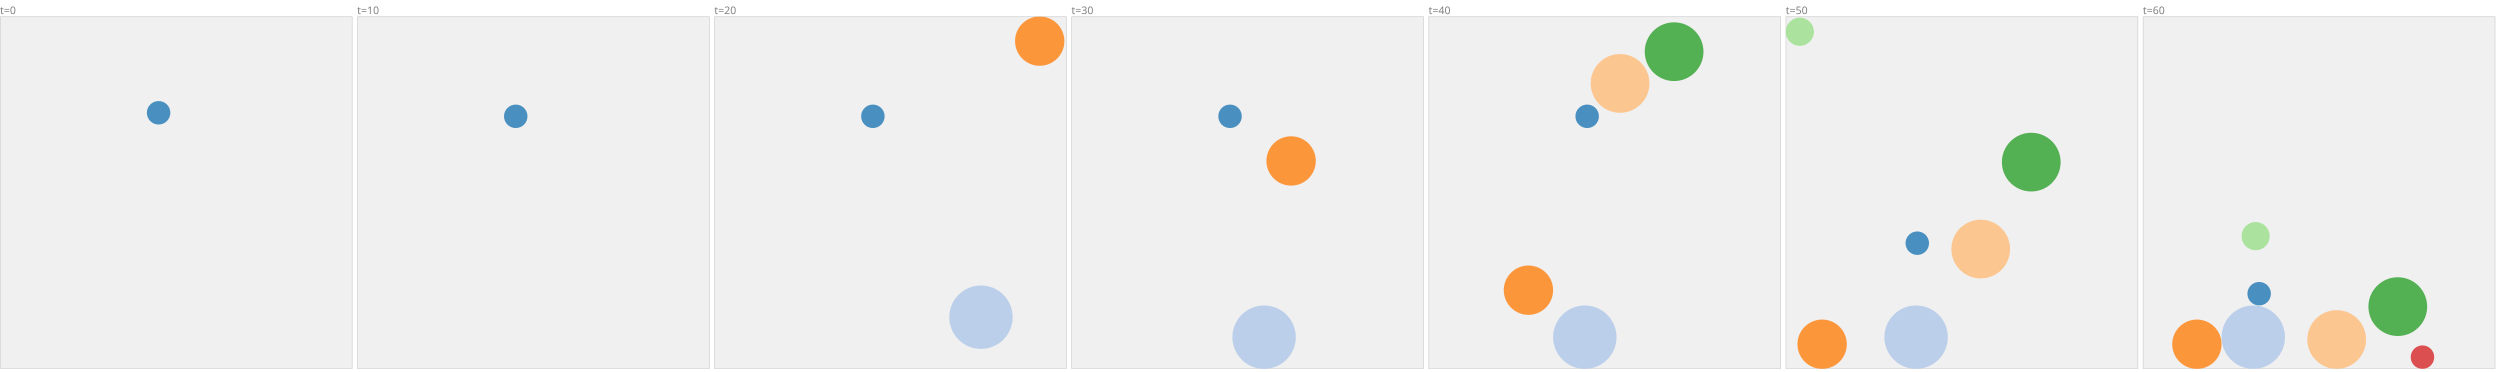
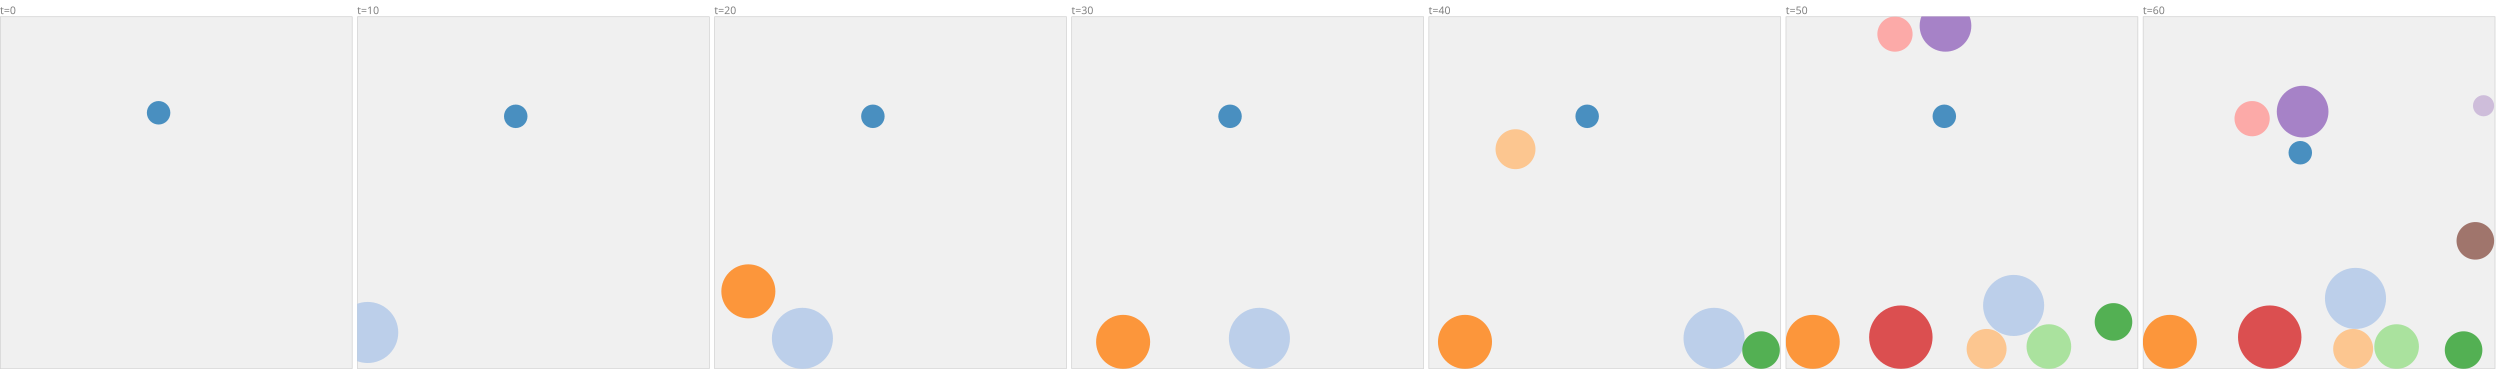
<svg xmlns="http://www.w3.org/2000/svg" width="2128" height="316">
  <text x="0" y="12" font-size="9" font-family="sans-serif" fill="gray">t=0</text>
  <g transform="translate(0, 14)">
    <svg width="300" height="300" viewBox="0 0 300 300">
      <rect width="300" height="300" fill="#f0f0f0" stroke="#ccc" />
      <circle cx="135" cy="82" r="10" fill="rgb(31,119,180)" opacity="0.8" />
    </svg>
  </g>
  <text x="304" y="12" font-size="9" font-family="sans-serif" fill="gray">t=10</text>
  <g transform="translate(304, 14)">
    <svg width="300" height="300" viewBox="0 0 300 300">
      <rect width="300" height="300" fill="#f0f0f0" stroke="#ccc" />
      <circle cx="135" cy="85" r="10" fill="rgb(31,119,180)" opacity="0.8" />
+       <circle cx="9" cy="269" r="26" fill="rgb(175,199,232)" opacity="0.8" />
    </svg>
  </g>
  <text x="608" y="12" font-size="9" font-family="sans-serif" fill="gray">t=20</text>
  <g transform="translate(608, 14)">
    <svg width="300" height="300" viewBox="0 0 300 300">
      <rect width="300" height="300" fill="#f0f0f0" stroke="#ccc" />
      <circle cx="135" cy="85" r="10" fill="rgb(31,119,180)" opacity="0.8" />
-       <circle cx="227" cy="256" r="27" fill="rgb(175,199,232)" opacity="0.8" />
-       <circle cx="277" cy="21" r="21" fill="rgb(255,127,14)" opacity="0.8" />
+       <circle cx="75" cy="274" r="26" fill="rgb(175,199,232)" opacity="0.8" />
+       <circle cx="29" cy="234" r="23" fill="rgb(255,127,14)" opacity="0.8" />
    </svg>
  </g>
  <text x="912" y="12" font-size="9" font-family="sans-serif" fill="gray">t=30</text>
  <g transform="translate(912, 14)">
    <svg width="300" height="300" viewBox="0 0 300 300">
      <rect width="300" height="300" fill="#f0f0f0" stroke="#ccc" />
      <circle cx="135" cy="85" r="10" fill="rgb(31,119,180)" opacity="0.8" />
-       <circle cx="164" cy="273" r="27" fill="rgb(175,199,232)" opacity="0.8" />
-       <circle cx="187" cy="123" r="21" fill="rgb(255,127,14)" opacity="0.8" />
+       <circle cx="160" cy="274" r="26" fill="rgb(175,199,232)" opacity="0.8" />
+       <circle cx="44" cy="277" r="23" fill="rgb(255,127,14)" opacity="0.8" />
    </svg>
  </g>
  <text x="1216" y="12" font-size="9" font-family="sans-serif" fill="gray">t=40</text>
  <g transform="translate(1216, 14)">
    <svg width="300" height="300" viewBox="0 0 300 300">
      <rect width="300" height="300" fill="#f0f0f0" stroke="#ccc" />
      <circle cx="135" cy="85" r="10" fill="rgb(31,119,180)" opacity="0.8" />
-       <circle cx="133" cy="273" r="27" fill="rgb(175,199,232)" opacity="0.8" />
-       <circle cx="85" cy="233" r="21" fill="rgb(255,127,14)" opacity="0.8" />
-       <circle cx="163" cy="57" r="25" fill="rgb(255,187,120)" opacity="0.8" />
-       <circle cx="209" cy="30" r="25" fill="rgb(44,160,44)" opacity="0.8" />
+       <circle cx="243" cy="274" r="26" fill="rgb(175,199,232)" opacity="0.8" />
+       <circle cx="31" cy="277" r="23" fill="rgb(255,127,14)" opacity="0.8" />
+       <circle cx="74" cy="113" r="17" fill="rgb(255,187,120)" opacity="0.8" />
+       <circle cx="283" cy="284" r="16" fill="rgb(44,160,44)" opacity="0.8" />
    </svg>
  </g>
  <text x="1520" y="12" font-size="9" font-family="sans-serif" fill="gray">t=50</text>
  <g transform="translate(1520, 14)">
    <svg width="300" height="300" viewBox="0 0 300 300">
      <rect width="300" height="300" fill="#f0f0f0" stroke="#ccc" />
-       <circle cx="112" cy="193" r="10" fill="rgb(31,119,180)" opacity="0.8" />
-       <circle cx="111" cy="273" r="27" fill="rgb(175,199,232)" opacity="0.8" />
-       <circle cx="31" cy="279" r="21" fill="rgb(255,127,14)" opacity="0.8" />
-       <circle cx="166" cy="198" r="25" fill="rgb(255,187,120)" opacity="0.8" />
-       <circle cx="209" cy="124" r="25" fill="rgb(44,160,44)" opacity="0.8" />
-       <circle cx="12" cy="13" r="12" fill="rgb(152,223,138)" opacity="0.8" />
+       <circle cx="135" cy="85" r="10" fill="rgb(31,119,180)" opacity="0.8" />
+       <circle cx="194" cy="246" r="26" fill="rgb(175,199,232)" opacity="0.8" />
+       <circle cx="23" cy="277" r="23" fill="rgb(255,127,14)" opacity="0.8" />
+       <circle cx="171" cy="283" r="17" fill="rgb(255,187,120)" opacity="0.8" />
+       <circle cx="279" cy="260" r="16" fill="rgb(44,160,44)" opacity="0.8" />
+       <circle cx="224" cy="281" r="19" fill="rgb(152,223,138)" opacity="0.8" />
+       <circle cx="98" cy="273" r="27" fill="rgb(214,39,40)" opacity="0.8" />
+       <circle cx="93" cy="15" r="15" fill="rgb(255,152,150)" opacity="0.8" />
+       <circle cx="136" cy="8" r="22" fill="rgb(148,103,189)" opacity="0.8" />
    </svg>
  </g>
  <text x="1824" y="12" font-size="9" font-family="sans-serif" fill="gray">t=60</text>
  <g transform="translate(1824, 14)">
    <svg width="300" height="300" viewBox="0 0 300 300">
      <rect width="300" height="300" fill="#f0f0f0" stroke="#ccc" />
-       <circle cx="99" cy="236" r="10" fill="rgb(31,119,180)" opacity="0.8" />
-       <circle cx="94" cy="273" r="27" fill="rgb(175,199,232)" opacity="0.8" />
-       <circle cx="46" cy="279" r="21" fill="rgb(255,127,14)" opacity="0.8" />
-       <circle cx="165" cy="275" r="25" fill="rgb(255,187,120)" opacity="0.8" />
-       <circle cx="217" cy="247" r="25" fill="rgb(44,160,44)" opacity="0.8" />
-       <circle cx="96" cy="187" r="12" fill="rgb(152,223,138)" opacity="0.8" />
-       <circle cx="238" cy="290" r="10" fill="rgb(214,39,40)" opacity="0.8" />
+       <circle cx="134" cy="116" r="10" fill="rgb(31,119,180)" opacity="0.8" />
+       <circle cx="181" cy="240" r="26" fill="rgb(175,199,232)" opacity="0.8" />
+       <circle cx="23" cy="277" r="23" fill="rgb(255,127,14)" opacity="0.8" />
+       <circle cx="179" cy="283" r="17" fill="rgb(255,187,120)" opacity="0.8" />
+       <circle cx="273" cy="284" r="16" fill="rgb(44,160,44)" opacity="0.8" />
+       <circle cx="216" cy="281" r="19" fill="rgb(152,223,138)" opacity="0.8" />
+       <circle cx="108" cy="273" r="27" fill="rgb(214,39,40)" opacity="0.8" />
+       <circle cx="93" cy="87" r="15" fill="rgb(255,152,150)" opacity="0.8" />
+       <circle cx="136" cy="81" r="22" fill="rgb(148,103,189)" opacity="0.8" />
+       <circle cx="290" cy="76" r="9" fill="rgb(197,176,213)" opacity="0.8" />
+       <circle cx="283" cy="191" r="16" fill="rgb(140,86,75)" opacity="0.8" />
    </svg>
  </g>
</svg>
